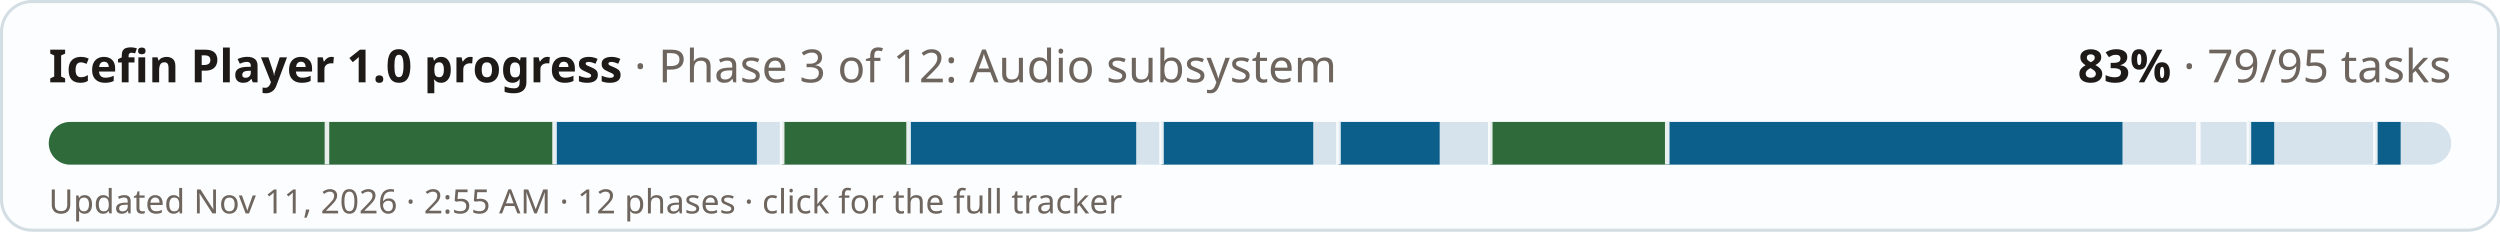
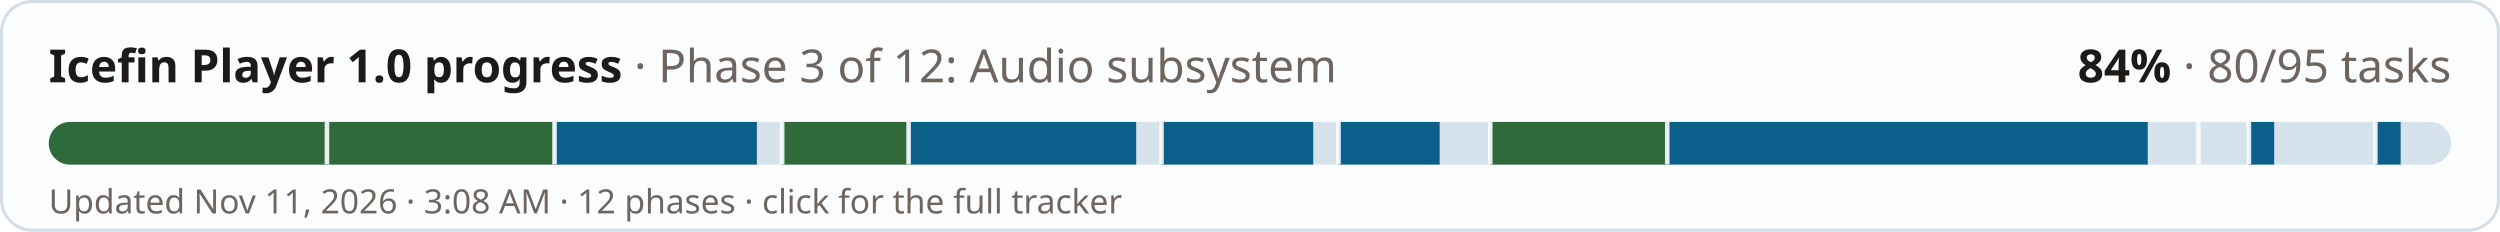
- <svg xmlns="http://www.w3.org/2000/svg" width="820" height="76" viewBox="0 0 820 76" role="img" aria-label="Icefin Player 1.0 progress: 83% (79 of 95 tasks)">
+ <svg xmlns="http://www.w3.org/2000/svg" width="820" height="76" viewBox="0 0 820 76" role="img" aria-label="Icefin Player 1.0 progress: 84% (80 of 95 tasks)">
  <style>
  .bg{fill:#fcfdfe;stroke:#d3dde4} .fg{fill:#1d1a18} .mu{fill:#6d655e} .track{fill:#d6e3ec} .done{fill:#0b5f8a} .full{fill:#2f6b3a} .tick{fill:#fcfdfe;opacity:.9}
  @media (prefers-color-scheme: dark){ .bg{fill:#1a2127;stroke:#2e3a43} .fg{fill:#f1ebe2} .mu{fill:#a99f94} .track{fill:#24384a} .done{fill:#6cb6e4} .full{fill:#6fbf7c} .tick{fill:#1a2127} }
  text{font-family:-apple-system,"Segoe UI",system-ui,"Noto Sans","DejaVu Sans",sans-serif}
</style>
  <rect class="bg" x="0.5" y="0.5" width="819" height="75" rx="10" />
  <text class="fg" x="16" y="27" font-size="15" font-weight="700">Icefin Player 1.0 progress <tspan class="mu" font-weight="400">· Phase 3 of 12: Audio subsystem</tspan>
  </text>
-   <text class="fg" x="804" y="27" font-size="15" font-weight="700" text-anchor="end">83% <tspan class="mu" font-weight="400">· 79/95 tasks</tspan>
+   <text class="fg" x="804" y="27" font-size="15" font-weight="700" text-anchor="end">84% <tspan class="mu" font-weight="400">· 80/95 tasks</tspan>
  </text>
  <rect class="track" x="16" y="40" width="788" height="14" rx="7" />
  <clipPath id="c">
    <rect x="16" y="40" width="788" height="14" rx="7" />
  </clipPath>
  <g clip-path="url(#c)">
    <rect class="full" x="16" y="40" width="91.24" height="14" />
    <rect class="full" x="107.24" y="40" width="74.65" height="14" />
    <rect class="done" x="181.89" y="40" width="66.36" height="14" />
    <rect class="full" x="256.55" y="40" width="41.47" height="14" />
    <rect class="done" x="298.02" y="40" width="74.65" height="14" />
    <rect class="done" x="380.97" y="40" width="49.77" height="14" />
    <rect class="done" x="439.03" y="40" width="33.18" height="14" />
    <rect class="full" x="488.8" y="40" width="58.06" height="14" />
-     <rect class="done" x="546.86" y="40" width="149.31" height="14" />
+     <rect class="done" x="546.86" y="40" width="157.6" height="14" />
    <rect class="done" x="737.64" y="40" width="8.29" height="14" />
    <rect class="done" x="779.12" y="40" width="8.29" height="14" />
    <rect class="tick" x="106.49" y="40" width="1.5" height="14" />
    <rect class="tick" x="181.14" y="40" width="1.5" height="14" />
    <rect class="tick" x="255.8" y="40" width="1.5" height="14" />
    <rect class="tick" x="297.27" y="40" width="1.5" height="14" />
    <rect class="tick" x="380.22" y="40" width="1.5" height="14" />
    <rect class="tick" x="438.28" y="40" width="1.5" height="14" />
    <rect class="tick" x="488.05" y="40" width="1.5" height="14" />
    <rect class="tick" x="546.11" y="40" width="1.5" height="14" />
    <rect class="tick" x="720.3" y="40" width="1.5" height="14" />
    <rect class="tick" x="736.89" y="40" width="1.5" height="14" />
    <rect class="tick" x="778.37" y="40" width="1.5" height="14" />
  </g>
-   <text class="mu" x="16" y="70" font-size="11">Updated Nov 11, 2026 · 2:55 AM · 12 phases · click for the full tracker</text>
+   <text class="mu" x="16" y="70" font-size="11">Updated Nov 11, 2026 · 3:08 AM · 12 phases · click for the full tracker</text>
</svg>
